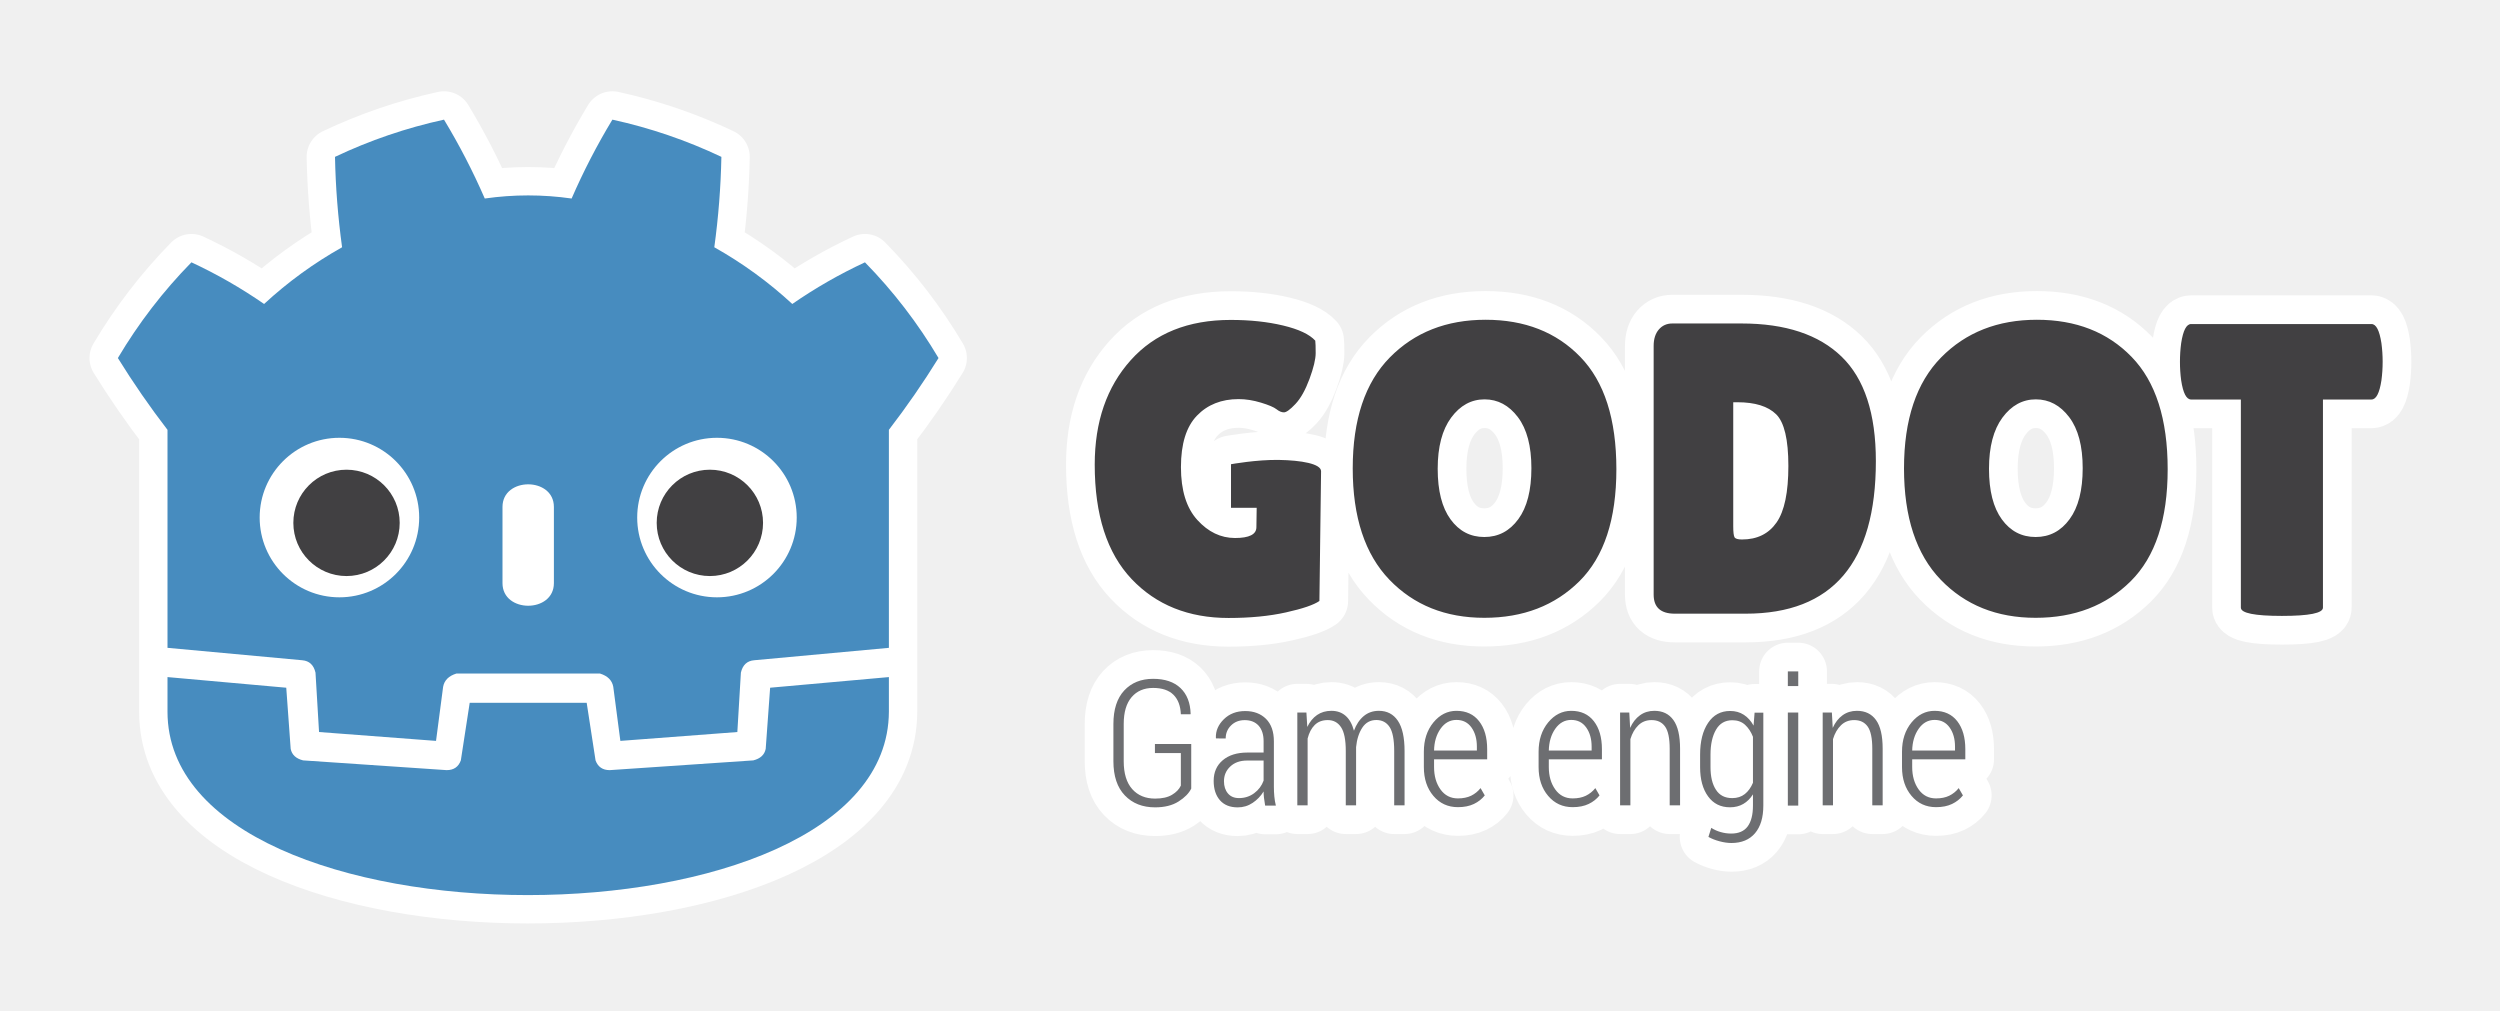
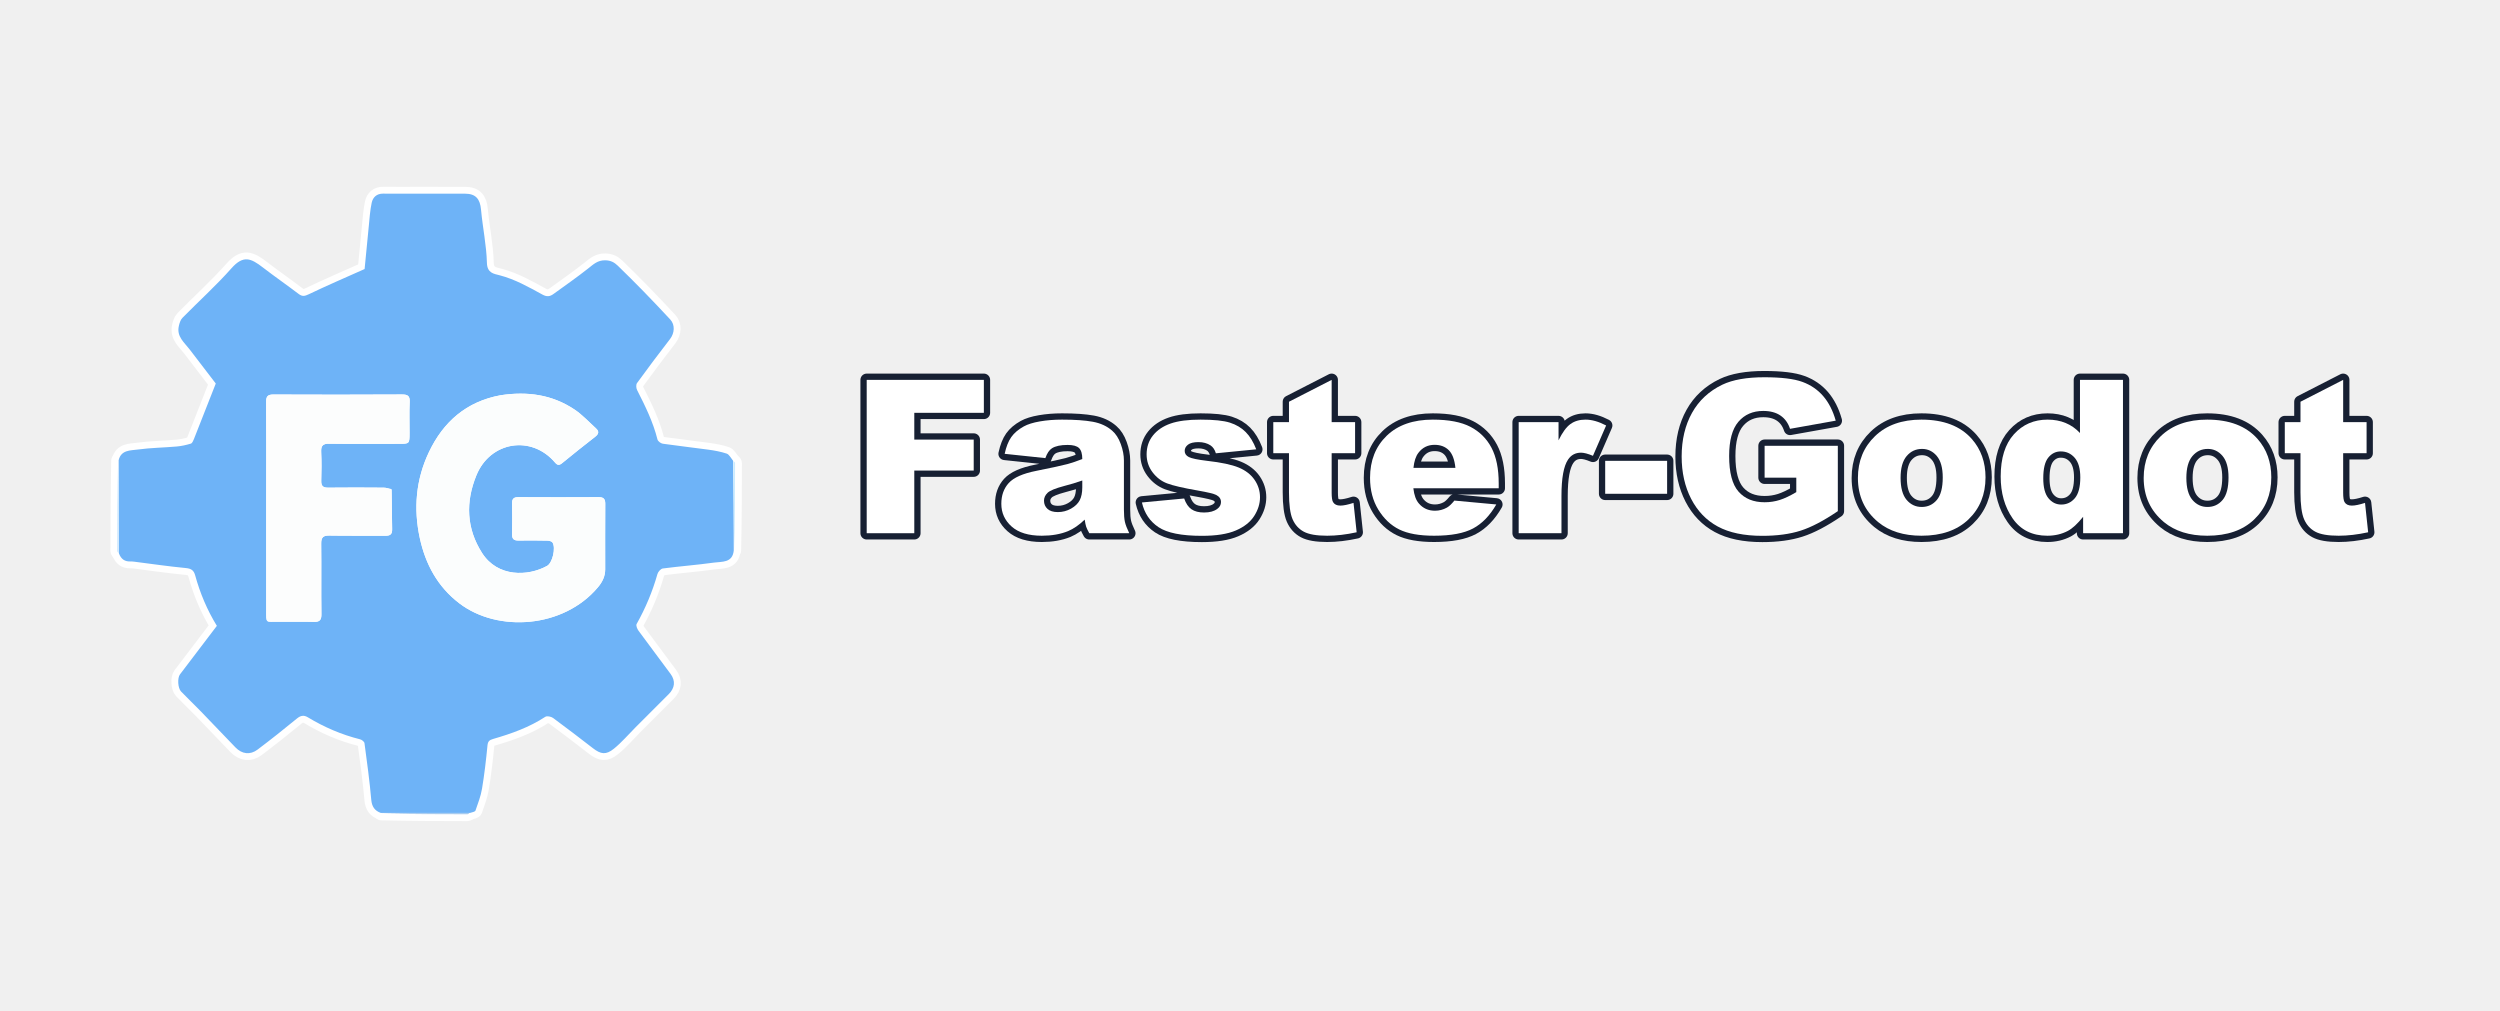
- <svg xmlns="http://www.w3.org/2000/svg" width="1024" height="414">
-   <path stroke="#fff" stroke-linejoin="round" stroke-width="23.5" d="M523.82 188.382c-9.142-.142-19.603 1.764-19.603 1.764v17.842h10.52l-.117 7.953c0 2.946-2.92 4.427-8.747 4.427-5.831 0-10.982-2.47-15.45-7.395-4.48-4.932-6.708-12.141-6.708-21.64 0-9.519 2.176-16.537 6.536-21.065 4.35-4.524 10.05-6.794 17.064-6.794 2.946 0 5.996.476 9.168 1.445 3.174.962 5.293 1.863 6.375 2.707 1.072.867 2.09 1.277 3.056 1.277.96 0 2.513-1.122 4.66-3.392 2.153-2.263 4.082-5.693 5.782-10.267 1.694-4.598 2.543-8.122 2.543-10.621 0-2.48-.054-4.19-.164-5.092-2.379-2.603-6.767-4.666-13.168-6.2-6.39-1.53-13.552-2.289-21.476-2.289-17.438 0-31.073 5.49-40.92 16.47-9.855 10.982-14.773 25.24-14.773 42.79 0 20.607 5.035 36.227 15.103 46.868 10.085 10.64 23.327 15.953 39.743 15.953 8.827 0 16.664-.76 23.51-2.289 6.853-1.523 11.41-3.088 13.676-4.67l.68-53.137c0-3.087-8.149-4.488-17.29-4.645zm84.247-24.804c-5.431 0-9.98 2.496-13.671 7.47-3.672 4.98-5.517 11.969-5.517 20.963 0 9.013 1.754 15.914 5.27 20.722 3.508 4.823 8.117 7.225 13.835 7.225 5.715 0 10.358-2.432 13.924-7.313q5.351-7.293 5.353-20.884c0-9.054-1.846-16.023-5.524-20.89q-5.51-7.292-13.67-7.293m-.083 89.477c-15.9 0-28.868-5.203-38.89-15.61q-15.016-15.624-15.017-45.592c0-19.992 5.063-35.128 15.191-45.435 10.131-10.293 23.209-15.444 39.228-15.444 16.016 0 28.954 5.058 38.795 15.204 9.858 10.126 14.778 25.477 14.778 46.009 0 20.546-5.034 35.828-15.114 45.856-10.08 10.008-23.062 15.012-38.971 15.012m101.95-88.298v50.788c0 2.37.176 3.866.515 4.493.337.624 1.358.937 3.052.937 6.232 0 10.954-2.328 14.181-6.97 3.235-4.636 4.835-12.356 4.835-23.168 0-10.817-1.674-17.865-5-21.139-3.344-3.283-8.64-4.94-15.884-4.94zm-32.599 78.798V141.681c0-2.832.704-5.067 2.126-6.724 1.413-1.632 3.25-2.461 5.521-2.461h28.357c17.994 0 31.664 4.54 40.994 13.597 9.347 9.054 14.02 23.31 14.02 42.784 0 41.66-17.778 62.486-53.326 62.486h-29.03c-5.769 0-8.662-2.597-8.662-7.808m156.544-79.977c-5.432 0-9.994 2.496-13.678 7.47q-5.507 7.471-5.508 20.963c0 9.013 1.758 15.914 5.262 20.722 3.505 4.823 8.119 7.225 13.837 7.225 5.717 0 10.363-2.432 13.924-7.313q5.354-7.293 5.355-20.884c0-9.054-1.843-16.023-5.522-20.89-3.68-4.861-8.23-7.293-13.67-7.293m-.087 89.477q-23.86 0-38.88-15.61-15.03-15.624-15.03-45.592c0-19.992 5.065-35.128 15.191-45.435 10.139-10.293 23.209-15.444 39.233-15.444 16.02 0 28.946 5.058 38.8 15.204 9.85 10.126 14.772 25.477 14.772 46.009 0 20.546-5.037 35.828-15.115 45.856-10.076 10.008-23.07 15.012-38.971 15.012m117.69-4.17c0 2.251-5.597 3.392-16.809 3.392-11.202 0-16.815-1.141-16.815-3.392v-85.248h-20.371c-1.928 0-3.286-2.597-4.077-7.818a56 56 0 0 1-.501-7.636c0-2.592.162-5.146.501-7.636.79-5.205 2.15-7.823 4.077-7.823h73.864c1.924 0 3.277 2.617 4.078 7.823.333 2.49.505 5.043.505 7.636 0 2.608-.172 5.152-.505 7.637-.8 5.22-2.154 7.817-4.078 7.817h-19.87z" />
-   <path fill="#414042" d="M523.82 188.382c-9.142-.142-19.603 1.764-19.603 1.764v17.842h10.52l-.117 7.953c0 2.946-2.92 4.427-8.747 4.427-5.831 0-10.982-2.47-15.45-7.395-4.48-4.932-6.708-12.141-6.708-21.64 0-9.519 2.176-16.537 6.536-21.065 4.35-4.524 10.05-6.794 17.064-6.794 2.946 0 5.996.476 9.168 1.445 3.174.962 5.293 1.863 6.375 2.707 1.072.867 2.09 1.277 3.056 1.277.96 0 2.513-1.122 4.66-3.392 2.153-2.263 4.082-5.693 5.782-10.267 1.694-4.598 2.543-8.122 2.543-10.621 0-2.48-.054-4.19-.164-5.092-2.379-2.603-6.767-4.666-13.168-6.2-6.39-1.53-13.552-2.289-21.476-2.289-17.438 0-31.073 5.49-40.92 16.47-9.855 10.982-14.773 25.24-14.773 42.79 0 20.607 5.035 36.227 15.103 46.868 10.085 10.64 23.327 15.953 39.743 15.953 8.827 0 16.664-.76 23.51-2.289 6.853-1.523 11.41-3.088 13.676-4.67l.68-53.137c0-3.087-8.149-4.488-17.29-4.645m84.247-24.804c-5.431 0-9.98 2.496-13.671 7.47-3.672 4.98-5.517 11.969-5.517 20.963 0 9.013 1.754 15.914 5.27 20.722 3.508 4.823 8.117 7.225 13.835 7.225 5.715 0 10.358-2.432 13.924-7.313q5.351-7.293 5.353-20.884c0-9.054-1.846-16.023-5.524-20.89q-5.51-7.292-13.67-7.293m-.083 89.477c-15.9 0-28.868-5.203-38.89-15.61q-15.016-15.624-15.017-45.592c0-19.992 5.063-35.128 15.191-45.435 10.131-10.293 23.209-15.444 39.228-15.444 16.016 0 28.954 5.058 38.795 15.204 9.858 10.126 14.778 25.477 14.778 46.009 0 20.546-5.034 35.828-15.114 45.856-10.08 10.008-23.062 15.012-38.971 15.012m101.95-88.298v50.788c0 2.37.176 3.866.515 4.493.337.624 1.358.937 3.052.937 6.232 0 10.954-2.328 14.181-6.97 3.235-4.636 4.835-12.356 4.835-23.168 0-10.817-1.674-17.865-5-21.139-3.344-3.283-8.64-4.94-15.884-4.94zm-32.599 78.798V141.681c0-2.832.704-5.067 2.126-6.724 1.413-1.632 3.25-2.461 5.521-2.461h28.357c17.994 0 31.664 4.54 40.994 13.597 9.347 9.054 14.02 23.31 14.02 42.784 0 41.66-17.778 62.486-53.326 62.486h-29.03c-5.769 0-8.662-2.597-8.662-7.808m156.544-79.977c-5.432 0-9.994 2.496-13.678 7.47q-5.507 7.471-5.508 20.963c0 9.013 1.758 15.914 5.262 20.722 3.505 4.823 8.119 7.225 13.837 7.225 5.717 0 10.363-2.432 13.924-7.313q5.354-7.293 5.355-20.884c0-9.054-1.843-16.023-5.522-20.89-3.68-4.861-8.23-7.293-13.67-7.293m-.087 89.477q-23.86 0-38.88-15.61-15.03-15.624-15.03-45.592c0-19.992 5.065-35.128 15.191-45.435 10.139-10.293 23.209-15.444 39.233-15.444 16.02 0 28.946 5.058 38.8 15.204 9.85 10.126 14.772 25.477 14.772 46.009 0 20.546-5.037 35.828-15.115 45.856-10.076 10.008-23.07 15.012-38.971 15.012m117.69-4.17c0 2.251-5.597 3.392-16.809 3.392-11.202 0-16.815-1.141-16.815-3.392v-85.248h-20.371c-1.928 0-3.286-2.597-4.077-7.818a56 56 0 0 1-.501-7.636c0-2.592.162-5.146.501-7.636.79-5.205 2.15-7.823 4.077-7.823h73.864c1.924 0 3.277 2.617 4.078 7.823.333 2.49.505 5.043.505 7.636 0 2.608-.172 5.152-.505 7.637-.8 5.22-2.154 7.817-4.078 7.817h-19.87z" />
-   <path stroke="#fff" stroke-linejoin="round" stroke-width="23.5" d="M487.93 322.997c-.94 1.926-2.664 3.691-5.188 5.289-2.52 1.607-5.722 2.406-9.611 2.406-5.132 0-9.259-1.617-12.394-4.887-3.122-3.243-4.686-7.92-4.686-14.022V296.57c0-5.97 1.473-10.548 4.431-13.743 2.95-3.17 6.903-4.78 11.84-4.78 4.824 0 8.564 1.27 11.212 3.781 2.639 2.519 4.025 6.038 4.146 10.532l-.066.2h-3.94c-.14-3.443-1.14-6.101-3.022-7.979-1.871-1.861-4.655-2.803-8.33-2.803-3.72 0-6.668 1.259-8.823 3.785-2.15 2.518-3.224 6.17-3.224 10.968v15.301q.001 7.462 3.476 11.382c2.316 2.592 5.438 3.892 9.38 3.892 2.876 0 5.19-.51 6.92-1.554 1.738-1.028 2.942-2.285 3.624-3.775V308.45h-10.618v-3.704h14.873zm19.557 3.902c2.336 0 4.416-.661 6.232-2.01 1.82-1.353 3.096-3.063 3.852-5.146v-8.224h-6.756q-4.31 0-6.896 2.442c-1.726 1.617-2.581 3.637-2.581 6.037 0 2.03.534 3.696 1.616 4.981 1.08 1.289 2.59 1.92 4.533 1.92m10.715 3.068a99 99 0 0 1-.48-3.225 22 22 0 0 1-.15-2.562 14.9 14.9 0 0 1-4.483 4.675c-1.836 1.236-3.878 1.848-6.128 1.848-3.147 0-5.567-.975-7.28-2.927-1.702-1.96-2.563-4.6-2.563-7.936 0-3.523 1.237-6.35 3.72-8.448 2.48-2.098 5.85-3.147 10.09-3.147h6.643v-4.672c0-2.686-.686-4.802-2.032-6.331-1.375-1.51-3.264-2.275-5.701-2.275-2.268 0-4.139.722-5.608 2.182-1.463 1.45-2.19 3.224-2.19 5.337l-3.944-.035-.07-.206c-.11-2.866.973-5.4 3.261-7.646 2.279-2.24 5.203-3.352 8.761-3.352 3.517 0 6.347 1.069 8.509 3.2q3.224 3.227 3.226 9.21v18.645c0 1.358.064 2.677.183 3.936a25 25 0 0 0 .627 3.729zm16.905-38.108.36 5.9c1-2.112 2.339-3.739 3.998-4.896q2.498-1.711 5.874-1.711c2.296 0 4.232.668 5.794 2.02 1.562 1.347 2.714 3.387 3.446 6.127.938-2.529 2.264-4.528 3.986-5.975 1.722-1.45 3.812-2.172 6.23-2.172 3.335 0 5.923 1.35 7.755 4.05 1.841 2.705 2.759 6.856 2.759 12.464v22.207h-4.246v-22.28c0-4.663-.645-7.946-1.9-9.834-1.261-1.89-3.071-2.842-5.41-2.842-2.462 0-4.384 1.04-5.767 3.152-1.375 2.112-2.223 4.754-2.531 7.945v23.86h-4.224v-22.258c0-4.554-.639-7.812-1.945-9.759-1.299-1.946-3.107-2.912-5.427-2.912-2.218 0-4.013.677-5.358 2.02-1.353 1.349-2.315 3.195-2.899 5.538v27.369h-4.22v-38.014zm61.457 3.021q-3.966 0-6.517 3.613c-1.705 2.415-2.585 5.392-2.656 8.938h17.537v-1.626c0-3.137-.736-5.75-2.21-7.822-1.482-2.075-3.53-3.103-6.154-3.103m.598 35.735c-4.099 0-7.451-1.543-10.055-4.621q-3.895-4.61-3.896-11.793v-6.313c0-4.798 1.303-8.798 3.912-11.979 2.616-3.167 5.758-4.75 9.441-4.75 3.983 0 7.068 1.413 9.27 4.246q3.313 4.257 3.312 11.434v4.171H587.39v3.162c0 3.68.882 6.744 2.635 9.19 1.757 2.45 4.144 3.666 7.136 3.666 2.077 0 3.888-.367 5.396-1.089a11.1 11.1 0 0 0 3.877-3.132l1.728 2.99c-1.148 1.456-2.634 2.633-4.45 3.505-1.811.868-4 1.312-6.551 1.312m46.411-35.734q-3.976 0-6.528 3.613-2.54 3.62-2.652 8.938h17.54v-1.626c0-3.137-.733-5.75-2.216-7.822-1.475-2.075-3.52-3.103-6.144-3.103m.593 35.735c-4.1 0-7.446-1.543-10.045-4.621q-3.91-4.61-3.91-11.793v-6.313c0-4.798 1.309-8.798 3.913-11.979 2.623-3.167 5.766-4.75 9.45-4.75 3.975 0 7.072 1.413 9.27 4.246 2.2 2.837 3.304 6.65 3.304 11.434v4.171h-21.755v3.162q0 5.52 2.647 9.19c1.747 2.45 4.124 3.666 7.125 3.666 2.087 0 3.888-.367 5.392-1.089a11.2 11.2 0 0 0 3.894-3.132l1.717 2.99c-1.15 1.456-2.633 2.633-4.451 3.505-1.81.868-3.997 1.312-6.55 1.312m23.189-38.755.345 6.284c1.014-2.23 2.353-3.962 4.034-5.166 1.667-1.21 3.63-1.824 5.887-1.824 3.396 0 5.998 1.256 7.804 3.78 1.826 2.518 2.73 6.434 2.73 11.749v23.191h-4.249V306.72c0-4.343-.636-7.377-1.9-9.137-1.258-1.76-3.107-2.636-5.513-2.636-2.158 0-3.968.701-5.419 2.126-1.457 1.412-2.543 3.294-3.267 5.666v27.134h-4.219V291.86zm33.27 22.395c0 3.858.73 6.926 2.213 9.208 1.465 2.304 3.695 3.443 6.671 3.443 2.04 0 3.757-.544 5.167-1.657 1.405-1.113 2.514-2.662 3.336-4.627V301.79c-.79-2.025-1.874-3.66-3.244-4.92-1.368-1.24-3.102-1.863-5.186-1.863-2.97 0-5.216 1.294-6.708 3.891-1.502 2.603-2.25 5.995-2.25 10.161zm-4.262-5.195c0-5.386 1.088-9.714 3.274-12.975 2.169-3.245 5.187-4.871 9.03-4.871 2.134 0 4.007.52 5.607 1.564 1.603 1.024 2.928 2.523 3.992 4.43l.412-5.287h3.581v38.048c0 4.871-1.13 8.646-3.4 11.317-2.271 2.66-5.499 4.009-9.666 4.009-1.5 0-3.11-.235-4.832-.691-1.724-.456-3.252-1.054-4.59-1.805l1.168-3.704a14.1 14.1 0 0 0 3.831 1.716 15.2 15.2 0 0 0 4.352.616q4.536-.001 6.71-2.905c1.452-1.961 2.18-4.798 2.18-8.553v-4.597c-1.079 1.71-2.402 3.024-3.97 3.93-1.563.912-3.39 1.368-5.448 1.368-3.818 0-6.814-1.496-8.976-4.486-2.167-2.983-3.255-6.965-3.255-11.93zm40.2 20.916h-4.266V291.86h4.266zm0-48.968h-4.266v-6.005h4.266zm13.774 10.852.346 6.284c1.016-2.23 2.35-3.962 4.027-5.166 1.677-1.21 3.643-1.824 5.89-1.824 3.397 0 6.01 1.256 7.82 3.78 1.821 2.518 2.717 6.434 2.717 11.749v23.191h-4.248V306.72c0-4.343-.635-7.377-1.897-9.137-1.268-1.76-3.103-2.636-5.517-2.636-2.157 0-3.962.701-5.412 2.126-1.455 1.412-2.545 3.294-3.266 5.666v27.134h-4.224V291.86zm42.074 3.021q-3.978 0-6.518 3.613-2.547 3.62-2.66 8.938h17.54v-1.626c0-3.137-.731-5.75-2.21-7.822-1.476-2.075-3.525-3.103-6.152-3.103m.602 35.735c-4.11 0-7.456-1.543-10.048-4.621q-3.903-4.61-3.903-11.793v-6.313c0-4.798 1.302-8.798 3.91-11.979q3.924-4.75 9.439-4.75c3.978 0 7.077 1.413 9.283 4.246 2.197 2.837 3.3 6.65 3.3 11.434v4.171h-21.76v3.162c0 3.68.887 6.744 2.642 9.19 1.754 2.45 4.133 3.666 7.137 3.666 2.08 0 3.88-.367 5.382-1.089a11.16 11.16 0 0 0 3.897-3.132l1.725 2.99c-1.156 1.456-2.64 2.633-4.454 3.505-1.81.868-3.998 1.312-6.55 1.312" />
-   <path fill="#6d6e71" d="M487.93 322.997c-.94 1.926-2.664 3.691-5.188 5.289-2.52 1.607-5.722 2.406-9.611 2.406-5.132 0-9.259-1.617-12.394-4.887-3.122-3.243-4.686-7.92-4.686-14.022V296.57c0-5.97 1.473-10.548 4.431-13.743 2.95-3.17 6.903-4.78 11.84-4.78 4.824 0 8.564 1.27 11.212 3.781 2.639 2.519 4.025 6.038 4.146 10.532l-.066.2h-3.94c-.14-3.443-1.14-6.101-3.022-7.979-1.871-1.861-4.655-2.803-8.33-2.803-3.72 0-6.668 1.259-8.823 3.785-2.15 2.518-3.224 6.17-3.224 10.968v15.301q.001 7.462 3.476 11.382c2.316 2.592 5.438 3.892 9.38 3.892 2.876 0 5.19-.51 6.92-1.554 1.738-1.028 2.942-2.285 3.624-3.775V308.45h-10.618v-3.704h14.873zm19.557 3.902c2.336 0 4.416-.661 6.232-2.01 1.82-1.353 3.096-3.063 3.852-5.146v-8.224h-6.756q-4.31 0-6.896 2.442c-1.726 1.617-2.581 3.637-2.581 6.037 0 2.03.534 3.696 1.616 4.981 1.08 1.289 2.59 1.92 4.533 1.92m10.715 3.068a99 99 0 0 1-.48-3.225 22 22 0 0 1-.15-2.562 14.9 14.9 0 0 1-4.483 4.675c-1.836 1.236-3.878 1.848-6.128 1.848-3.147 0-5.567-.975-7.28-2.927-1.702-1.96-2.563-4.6-2.563-7.936 0-3.523 1.237-6.35 3.72-8.448 2.48-2.098 5.85-3.147 10.09-3.147h6.643v-4.672c0-2.686-.686-4.802-2.032-6.331-1.375-1.51-3.264-2.275-5.701-2.275-2.268 0-4.139.722-5.608 2.182-1.463 1.45-2.19 3.224-2.19 5.337l-3.944-.035-.07-.206c-.11-2.866.973-5.4 3.261-7.646 2.279-2.24 5.203-3.352 8.761-3.352 3.517 0 6.347 1.069 8.509 3.2q3.224 3.227 3.226 9.21v18.645c0 1.358.064 2.677.183 3.936a25 25 0 0 0 .627 3.729zm16.905-38.108.36 5.9c1-2.112 2.339-3.739 3.998-4.896q2.498-1.711 5.874-1.711c2.296 0 4.232.668 5.794 2.02 1.562 1.347 2.714 3.387 3.446 6.127.938-2.529 2.264-4.528 3.986-5.975 1.722-1.45 3.812-2.172 6.23-2.172 3.335 0 5.923 1.35 7.755 4.05 1.841 2.705 2.759 6.856 2.759 12.464v22.207h-4.246v-22.28c0-4.663-.645-7.946-1.9-9.834-1.261-1.89-3.071-2.842-5.41-2.842-2.462 0-4.384 1.04-5.767 3.152-1.375 2.112-2.223 4.754-2.531 7.945v23.86h-4.224v-22.258c0-4.554-.639-7.812-1.945-9.759-1.299-1.946-3.107-2.912-5.427-2.912-2.218 0-4.013.677-5.358 2.02-1.353 1.349-2.315 3.195-2.899 5.538v27.369h-4.22v-38.014zm61.457 3.021q-3.966 0-6.517 3.613c-1.705 2.415-2.585 5.392-2.656 8.938h17.537v-1.626c0-3.137-.736-5.75-2.21-7.822-1.482-2.075-3.53-3.103-6.154-3.103m.598 35.735c-4.099 0-7.451-1.543-10.055-4.621q-3.895-4.61-3.896-11.793v-6.313c0-4.798 1.303-8.798 3.912-11.979 2.616-3.167 5.758-4.75 9.441-4.75 3.983 0 7.068 1.413 9.27 4.246q3.313 4.257 3.312 11.434v4.171H587.39v3.162c0 3.68.882 6.744 2.635 9.19 1.757 2.45 4.144 3.666 7.136 3.666 2.077 0 3.888-.367 5.396-1.089a11.1 11.1 0 0 0 3.877-3.132l1.728 2.99c-1.148 1.456-2.634 2.633-4.45 3.505-1.811.868-4 1.312-6.551 1.312m46.411-35.734q-3.976 0-6.528 3.613-2.54 3.62-2.652 8.938h17.54v-1.626c0-3.137-.733-5.75-2.216-7.822-1.475-2.075-3.52-3.103-6.144-3.103m.593 35.735c-4.1 0-7.446-1.543-10.045-4.621q-3.91-4.61-3.91-11.793v-6.313c0-4.798 1.309-8.798 3.913-11.979 2.623-3.167 5.766-4.75 9.45-4.75 3.975 0 7.072 1.413 9.27 4.246 2.2 2.837 3.304 6.65 3.304 11.434v4.171h-21.755v3.162q0 5.52 2.647 9.19c1.747 2.45 4.124 3.666 7.125 3.666 2.087 0 3.888-.367 5.392-1.089a11.2 11.2 0 0 0 3.894-3.132l1.717 2.99c-1.15 1.456-2.633 2.633-4.451 3.505-1.81.868-3.997 1.312-6.55 1.312m23.189-38.755.345 6.284c1.014-2.23 2.353-3.962 4.034-5.166 1.667-1.21 3.63-1.824 5.887-1.824 3.396 0 5.998 1.256 7.804 3.78 1.826 2.518 2.73 6.434 2.73 11.749v23.191h-4.249V306.72c0-4.343-.636-7.377-1.9-9.137-1.258-1.76-3.107-2.636-5.513-2.636-2.158 0-3.968.701-5.419 2.126-1.457 1.412-2.543 3.294-3.267 5.666v27.134h-4.219V291.86zm33.27 22.395c0 3.858.73 6.926 2.213 9.208 1.465 2.304 3.695 3.443 6.671 3.443 2.04 0 3.757-.544 5.167-1.657 1.405-1.113 2.514-2.662 3.336-4.627V301.79c-.79-2.025-1.874-3.66-3.244-4.92-1.368-1.24-3.102-1.863-5.186-1.863-2.97 0-5.216 1.294-6.708 3.891-1.502 2.603-2.25 5.995-2.25 10.161zm-4.262-5.195c0-5.386 1.088-9.714 3.274-12.975 2.169-3.245 5.187-4.871 9.03-4.871 2.134 0 4.007.52 5.607 1.564 1.603 1.024 2.928 2.523 3.992 4.43l.412-5.287h3.581v38.048c0 4.871-1.13 8.646-3.4 11.317-2.271 2.66-5.499 4.009-9.666 4.009-1.5 0-3.11-.235-4.832-.691-1.724-.456-3.252-1.054-4.59-1.805l1.168-3.704a14.1 14.1 0 0 0 3.831 1.716 15.2 15.2 0 0 0 4.352.616q4.536-.001 6.71-2.905c1.452-1.961 2.18-4.798 2.18-8.553v-4.597c-1.079 1.71-2.402 3.024-3.97 3.93-1.563.912-3.39 1.368-5.448 1.368-3.818 0-6.814-1.496-8.976-4.486-2.167-2.983-3.255-6.965-3.255-11.93zm40.2 20.916h-4.266V291.86h4.266zm0-48.968h-4.266v-6.005h4.266zm13.774 10.852.346 6.284c1.016-2.23 2.35-3.962 4.027-5.166 1.677-1.21 3.643-1.824 5.89-1.824 3.397 0 6.01 1.256 7.82 3.78 1.821 2.518 2.717 6.434 2.717 11.749v23.191h-4.248V306.72c0-4.343-.635-7.377-1.897-9.137-1.268-1.76-3.103-2.636-5.517-2.636-2.157 0-3.962.701-5.412 2.126-1.455 1.412-2.545 3.294-3.266 5.666v27.134h-4.224V291.86zm42.074 3.021q-3.978 0-6.518 3.613-2.547 3.62-2.66 8.938h17.54v-1.626c0-3.137-.731-5.75-2.21-7.822-1.476-2.075-3.525-3.103-6.152-3.103m.602 35.735c-4.11 0-7.456-1.543-10.048-4.621q-3.903-4.61-3.903-11.793v-6.313c0-4.798 1.302-8.798 3.91-11.979q3.924-4.75 9.439-4.75c3.978 0 7.077 1.413 9.283 4.246 2.197 2.837 3.3 6.65 3.3 11.434v4.171h-21.76v3.162c0 3.68.887 6.744 2.642 9.19 1.754 2.45 4.133 3.666 7.137 3.666 2.08 0 3.88-.367 5.382-1.089a11.16 11.16 0 0 0 3.897-3.132l1.725 2.99c-1.156 1.456-2.64 2.633-4.454 3.505-1.81.868-3.998 1.312-6.55 1.312" />
-   <g fill="#fff" transform="translate(30.492 21.054)scale(.363)">
-     <path d="M105 673v33q407 354 814 0v-33z" />
-     <path fill="none" stroke="#fff" stroke-linejoin="round" stroke-width="64" d="M105 745c0 276 813 276 814 0V427q30-39 56-81-35-59-83-108-43 20-82 47-40-37-88-64 7-51 8-102-59-28-123-42-26 43-46 89-49-7-98 0-20-46-46-89-64 14-123 42 1 51 8 102-48 27-88 64-39-27-82-47-48 49-83 108 26 42 56 81v318z" />
-     <path fill="#478cbf" d="m105 673 152 14q12 1 15 14l4 67 132 10 8-61q2-11 15-15h162q13 4 15 15l8 61 132-10 4-67q3-13 15-14l152-14V427q30-39 56-81-35-59-83-108-43 20-82 47-40-37-88-64 7-51 8-102-59-28-123-42-26 43-46 89-49-7-98 0-20-46-46-89-64 14-123 42 1 51 8 102-48 27-88 64-39-27-82-47-48 49-83 108 26 42 56 81zm0 33v39c0 276 813 276 814 0v-39l-134 12-5 69q-2 10-14 13l-162 11q-12 0-16-11l-10-65H446l-10 65q-4 11-16 11l-162-11q-12-3-14-13l-5-69z" />
-     <path d="M483 600c0 34 58 34 58 0v-86c0-34-58-34-58 0z" />
-     <circle cx="725" cy="526" r="90" />
-     <circle cx="299" cy="526" r="90" />
+ <svg xmlns="http://www.w3.org/2000/svg" width="1024" height="414" viewBox="0 0 1024 414">
+   <g transform="translate(34.0 67.0) scale(0.56)">
+     <path fill="#ffffff" stroke="#ffffff" stroke-width="10" stroke-linejoin="round" d=" M217.865,474.981   C213.336,473.323 211.283,470.397 210.832,465.273   C209.613,451.451 207.73,437.684 205.879,423.926   C205.733,422.838 203.94,421.431 202.677,421.115   C189.089,417.714 176.401,412.237 164.443,405.008   C161.534,403.25 159.213,403.658 156.498,405.883   C147.042,413.634 137.467,421.255 127.702,428.613   C122.237,432.731 116.282,431.955 111.513,427.04   C103.047,418.316 94.708,409.467 86.245,400.739   C81.467,395.812 76.475,391.091 71.722,386.14   C69.342,383.662 68.928,376.272 70.918,373.637   C79.839,361.822 88.825,350.057 97.903,338.123   C90.897,326.715 85.626,314.301 82.042,301.187   C81.058,297.585 79.239,296.231 75.296,295.856   C62.64,294.652 50.048,292.784 37.428,291.189   C36.447,291.065 35.448,291.006 34.459,291.027   C30.611,291.109 27.9,289.442 26.253,285.089   C26.114,261.833 26.096,239.378 26.078,216.923   C27.908,209.357 34.72,209.899 40.014,209.167   C49.445,207.862 59.039,207.779 68.544,206.944   C72.03,206.637 75.519,205.855 78.871,204.839   C79.866,204.538 80.617,202.792 81.107,201.559   C86.333,188.401 91.485,175.212 97.108,160.881   C91.475,153.536 84.744,144.827 78.09,136.059   C74.168,130.891 68.297,126.534 70.102,118.785   C70.585,116.713 71.276,114.329 72.688,112.89   C84.614,100.735 97.328,89.297 108.595,76.571   C117.283,66.757 122.833,69.268 131.501,75.946   C140.122,82.588 149.082,88.787 157.746,95.374   C160.41,97.399 162.196,96.992 165.157,95.572   C178.304,89.268 191.713,83.512 205.968,77.138   C206.878,67.756 207.915,56.678 209.042,45.61   C209.622,39.918 209.954,34.153 211.171,28.59   C212.034,24.644 214.844,21.937 219.498,21.982   C228.16,22.066 236.822,22.002 245.484,22.004   C256.826,22.007 268.168,21.995 279.51,22.027   C287.24,22.049 290.419,25.857 291.127,33.696   C292.301,46.698 295.088,59.613 295.43,72.611   C295.629,80.154 300.552,80.615 304.755,81.709   C316.042,84.648 326.004,90.335 336.035,95.814   C339.386,97.645 341.576,97.235 344.135,95.38   C352.639,89.216 361.268,83.207 369.509,76.708   C373.291,73.726 376.349,70.682 381.893,70.745   C385.952,70.792 388.626,72.248 391.136,74.686   C397.478,80.844 403.753,87.076 409.922,93.408   C416.531,100.192 423.033,107.083 429.498,114.005   C433.144,117.908 432.738,123.985 429.336,128.379   C421.127,138.982 413.082,149.717 405.204,160.568   C404.39,161.69 404.565,164.25 405.27,165.641   C411.19,177.312 416.99,188.997 420.184,201.81   C420.51,203.122 422.622,204.693 424.085,204.905   C435.223,206.519 446.42,207.727 457.569,209.276   C462.035,209.896 466.538,210.719 470.797,212.134   C472.559,212.72 473.723,215.104 475.503,217.383   C475.889,239.757 475.931,261.418 475.973,283.08   C475.003,292.208 467.373,291.042 461.595,291.848   C449.131,293.588 436.557,294.528 424.075,296.156   C422.582,296.351 420.627,298.572 420.163,300.215   C416.544,313.036 411.43,325.177 404.92,336.793   C404.324,337.857 405.338,340.355 406.303,341.677   C414.035,352.27 422,362.692 429.753,373.268   C433.526,378.414 432.917,383.563 428.389,388.091   C420.265,396.216 412.138,404.338 404.018,412.467   C398.806,417.685 393.992,423.393 388.289,428.001   C382.49,432.687 378.73,432.055 373.011,427.651   C363.338,420.201 353.678,412.729 343.833,405.511   C342.42,404.475 339.382,403.842 338.157,404.644   C326.384,412.349 313.347,416.986 299.994,420.841   C297.205,421.646 296.133,422.591 295.836,425.651   C294.81,436.208 293.597,446.768 291.855,457.226   C290.947,462.681 288.898,467.966 287.069,473.225   C286.772,474.081 284.94,474.403 282.97,474.982   C260.704,474.989 239.285,474.985 217.865,474.981  M305.154,169.508   C280.413,174.096 263.588,188.812 253.022,211.02   C243.461,231.116 241.65,252.341 246.338,273.931   C250.474,292.977 259.3,309.441 275.18,321.595   C303.463,343.243 351.555,339.786 376.626,309.912   C379.907,306.003 381.937,301.901 381.946,296.861   C381.973,280.87 381.858,264.879 381.993,248.89   C382.024,245.161 380.662,243.957 377.023,243.979   C357.535,244.094 338.046,244.088 318.558,243.979   C315.152,243.96 313.75,245.069 313.825,248.572   C313.983,256.064 313.983,263.564 313.819,271.056   C313.742,274.55 315.15,275.781 318.542,275.72   C325.535,275.593 332.534,275.64 339.527,275.788   C340.864,275.816 342.808,276.237 343.404,277.163   C345.933,281.098 343.415,292.05 339.448,294.255   C325.511,302.002 303.28,302.674 291.878,284.818   C280.388,266.824 279.752,247.526 287.759,227.971   C297.895,203.218 327.934,198.357 345.184,218.607   C347.044,220.79 348.315,220.858 350.464,219.1   C358.448,212.567 366.507,206.124 374.651,199.791   C377.221,197.792 377.666,195.921 375.231,193.717   C370.065,189.041 365.28,183.772 359.546,179.932   C343.287,169.041 325.13,166.411 305.154,169.508  M225.613,238.073   C223.719,237.716 221.827,237.064 219.93,237.05   C206.44,236.954 192.947,236.873 179.458,237.052   C175.556,237.104 174.123,235.856 174.257,231.904   C174.493,224.917 174.546,217.905 174.218,210.924   C174.006,206.402 175.38,204.828 180.086,204.897   C197.071,205.148 214.062,204.993 231.05,204.984   C238.812,204.98 238.826,204.973 238.844,196.991   C238.86,189.496 238.581,181.988 238.943,174.511   C239.159,170.029 237.653,168.871 233.298,168.895   C201.987,169.07 170.674,169.067 139.362,168.925   C135.246,168.907 133.922,170.096 133.951,174.268   C134.113,197.252 134.007,220.237 134.002,243.222   C133.996,271.036 133.982,298.851 134.007,326.666   C134.016,336.711 133.484,334.988 142.663,335.098   C151.323,335.202 159.991,334.937 168.643,335.213   C172.953,335.351 174.438,334.069 174.377,329.579   C174.146,312.427 174.441,295.268 174.225,278.116   C174.168,273.588 175.461,271.984 180.123,272.072   C193.776,272.329 207.437,272.076 221.093,272.22   C224.671,272.258 226.204,271.203 226.115,267.413   C225.891,257.926 225.968,248.431 225.613,238.073  z" />
+     <path fill="#ffffff" stroke="#ffffff" stroke-width="10" stroke-linejoin="round" d=" M25.667,217.106   C26.096,239.378 26.114,261.833 26.116,284.78   C25.734,284.622 25.05,283.972 25.051,283.323   C25.079,261.312 25.172,239.301 25.667,217.106  z" />
+     <path fill="#ffffff" stroke="#ffffff" stroke-width="10" stroke-linejoin="round" d=" M476.374,282.884   C475.931,261.418 475.889,239.757 475.766,217.646   C476.122,217.833 476.939,218.469 476.939,219.106   C476.933,240.3 476.848,261.495 476.374,282.884  z" />
+     <path fill="#ffffff" stroke="#ffffff" stroke-width="10" stroke-linejoin="round" d=" M218.066,475.384   C239.285,474.985 260.704,474.989 282.597,475.002   C282.401,475.337 281.731,475.948 281.062,475.947   C260.13,475.93 239.199,475.854 218.066,475.384  z" />
+     <path fill="#6EB3F7" opacity="1" stroke="none" d=" M217.865,474.981   C213.336,473.323 211.283,470.397 210.832,465.273   C209.613,451.451 207.73,437.684 205.879,423.926   C205.733,422.838 203.94,421.431 202.677,421.115   C189.089,417.714 176.401,412.237 164.443,405.008   C161.534,403.25 159.213,403.658 156.498,405.883   C147.042,413.634 137.467,421.255 127.702,428.613   C122.237,432.731 116.282,431.955 111.513,427.04   C103.047,418.316 94.708,409.467 86.245,400.739   C81.467,395.812 76.475,391.091 71.722,386.14   C69.342,383.662 68.928,376.272 70.918,373.637   C79.839,361.822 88.825,350.057 97.903,338.123   C90.897,326.715 85.626,314.301 82.042,301.187   C81.058,297.585 79.239,296.231 75.296,295.856   C62.64,294.652 50.048,292.784 37.428,291.189   C36.447,291.065 35.448,291.006 34.459,291.027   C30.611,291.109 27.9,289.442 26.253,285.089   C26.114,261.833 26.096,239.378 26.078,216.923   C27.908,209.357 34.72,209.899 40.014,209.167   C49.445,207.862 59.039,207.779 68.544,206.944   C72.03,206.637 75.519,205.855 78.871,204.839   C79.866,204.538 80.617,202.792 81.107,201.559   C86.333,188.401 91.485,175.212 97.108,160.881   C91.475,153.536 84.744,144.827 78.09,136.059   C74.168,130.891 68.297,126.534 70.102,118.785   C70.585,116.713 71.276,114.329 72.688,112.89   C84.614,100.735 97.328,89.297 108.595,76.571   C117.283,66.757 122.833,69.268 131.501,75.946   C140.122,82.588 149.082,88.787 157.746,95.374   C160.41,97.399 162.196,96.992 165.157,95.572   C178.304,89.268 191.713,83.512 205.968,77.138   C206.878,67.756 207.915,56.678 209.042,45.61   C209.622,39.918 209.954,34.153 211.171,28.59   C212.034,24.644 214.844,21.937 219.498,21.982   C228.16,22.066 236.822,22.002 245.484,22.004   C256.826,22.007 268.168,21.995 279.51,22.027   C287.24,22.049 290.419,25.857 291.127,33.696   C292.301,46.698 295.088,59.613 295.43,72.611   C295.629,80.154 300.552,80.615 304.755,81.709   C316.042,84.648 326.004,90.335 336.035,95.814   C339.386,97.645 341.576,97.235 344.135,95.38   C352.639,89.216 361.268,83.207 369.509,76.708   C373.291,73.726 376.349,70.682 381.893,70.745   C385.952,70.792 388.626,72.248 391.136,74.686   C397.478,80.844 403.753,87.076 409.922,93.408   C416.531,100.192 423.033,107.083 429.498,114.005   C433.144,117.908 432.738,123.985 429.336,128.379   C421.127,138.982 413.082,149.717 405.204,160.568   C404.39,161.69 404.565,164.25 405.27,165.641   C411.19,177.312 416.99,188.997 420.184,201.81   C420.51,203.122 422.622,204.693 424.085,204.905   C435.223,206.519 446.42,207.727 457.569,209.276   C462.035,209.896 466.538,210.719 470.797,212.134   C472.559,212.72 473.723,215.104 475.503,217.383   C475.889,239.757 475.931,261.418 475.973,283.08   C475.003,292.208 467.373,291.042 461.595,291.848   C449.131,293.588 436.557,294.528 424.075,296.156   C422.582,296.351 420.627,298.572 420.163,300.215   C416.544,313.036 411.43,325.177 404.92,336.793   C404.324,337.857 405.338,340.355 406.303,341.677   C414.035,352.27 422,362.692 429.753,373.268   C433.526,378.414 432.917,383.563 428.389,388.091   C420.265,396.216 412.138,404.338 404.018,412.467   C398.806,417.685 393.992,423.393 388.289,428.001   C382.49,432.687 378.73,432.055 373.011,427.651   C363.338,420.201 353.678,412.729 343.833,405.511   C342.42,404.475 339.382,403.842 338.157,404.644   C326.384,412.349 313.347,416.986 299.994,420.841   C297.205,421.646 296.133,422.591 295.836,425.651   C294.81,436.208 293.597,446.768 291.855,457.226   C290.947,462.681 288.898,467.966 287.069,473.225   C286.772,474.081 284.94,474.403 282.97,474.982   C260.704,474.989 239.285,474.985 217.865,474.981  M305.154,169.508   C280.413,174.096 263.588,188.812 253.022,211.02   C243.461,231.116 241.65,252.341 246.338,273.931   C250.474,292.977 259.3,309.441 275.18,321.595   C303.463,343.243 351.555,339.786 376.626,309.912   C379.907,306.003 381.937,301.901 381.946,296.861   C381.973,280.87 381.858,264.879 381.993,248.89   C382.024,245.161 380.662,243.957 377.023,243.979   C357.535,244.094 338.046,244.088 318.558,243.979   C315.152,243.96 313.75,245.069 313.825,248.572   C313.983,256.064 313.983,263.564 313.819,271.056   C313.742,274.55 315.15,275.781 318.542,275.72   C325.535,275.593 332.534,275.64 339.527,275.788   C340.864,275.816 342.808,276.237 343.404,277.163   C345.933,281.098 343.415,292.05 339.448,294.255   C325.511,302.002 303.28,302.674 291.878,284.818   C280.388,266.824 279.752,247.526 287.759,227.971   C297.895,203.218 327.934,198.357 345.184,218.607   C347.044,220.79 348.315,220.858 350.464,219.1   C358.448,212.567 366.507,206.124 374.651,199.791   C377.221,197.792 377.666,195.921 375.231,193.717   C370.065,189.041 365.28,183.772 359.546,179.932   C343.287,169.041 325.13,166.411 305.154,169.508  M225.613,238.073   C223.719,237.716 221.827,237.064 219.93,237.05   C206.44,236.954 192.947,236.873 179.458,237.052   C175.556,237.104 174.123,235.856 174.257,231.904   C174.493,224.917 174.546,217.905 174.218,210.924   C174.006,206.402 175.38,204.828 180.086,204.897   C197.071,205.148 214.062,204.993 231.05,204.984   C238.812,204.98 238.826,204.973 238.844,196.991   C238.86,189.496 238.581,181.988 238.943,174.511   C239.159,170.029 237.653,168.871 233.298,168.895   C201.987,169.07 170.674,169.067 139.362,168.925   C135.246,168.907 133.922,170.096 133.951,174.268   C134.113,197.252 134.007,220.237 134.002,243.222   C133.996,271.036 133.982,298.851 134.007,326.666   C134.016,336.711 133.484,334.988 142.663,335.098   C151.323,335.202 159.991,334.937 168.643,335.213   C172.953,335.351 174.438,334.069 174.377,329.579   C174.146,312.427 174.441,295.268 174.225,278.116   C174.168,273.588 175.461,271.984 180.123,272.072   C193.776,272.329 207.437,272.076 221.093,272.22   C224.671,272.258 226.204,271.203 226.115,267.413   C225.891,257.926 225.968,248.431 225.613,238.073  z" />
+     <path fill="#C7E5FE" opacity="1" stroke="none" d=" M25.667,217.106   C26.096,239.378 26.114,261.833 26.116,284.78   C25.734,284.622 25.05,283.972 25.051,283.323   C25.079,261.312 25.172,239.301 25.667,217.106  z" />
+     <path fill="#CBECFE" opacity="1" stroke="none" d=" M476.374,282.884   C475.931,261.418 475.889,239.757 475.766,217.646   C476.122,217.833 476.939,218.469 476.939,219.106   C476.933,240.3 476.848,261.495 476.374,282.884  z" />
+     <path fill="#A8CCEF" opacity="1" stroke="none" d=" M218.066,475.384   C239.285,474.985 260.704,474.989 282.597,475.002   C282.401,475.337 281.731,475.948 281.062,475.947   C260.13,475.93 239.199,475.854 218.066,475.384  z" />
+     <path fill="#FBFDFD" opacity="1" stroke="none" d=" M305.578,169.414   C325.13,166.411 343.287,169.041 359.546,179.932   C365.28,183.772 370.065,189.041 375.231,193.717   C377.666,195.921 377.221,197.792 374.651,199.791   C366.507,206.124 358.448,212.567 350.464,219.1   C348.315,220.858 347.044,220.79 345.184,218.607   C327.934,198.357 297.895,203.218 287.759,227.971   C279.752,247.526 280.388,266.824 291.878,284.818   C303.28,302.674 325.511,302.002 339.448,294.255   C343.415,292.05 345.933,281.098 343.404,277.163   C342.808,276.237 340.864,275.816 339.527,275.788   C332.534,275.64 325.535,275.593 318.542,275.72   C315.15,275.781 313.742,274.55 313.819,271.056   C313.983,263.564 313.983,256.064 313.825,248.572   C313.75,245.069 315.152,243.96 318.558,243.979   C338.046,244.088 357.535,244.094 377.023,243.979   C380.662,243.957 382.024,245.161 381.993,248.89   C381.858,264.879 381.973,280.87 381.946,296.861   C381.937,301.901 379.907,306.003 376.626,309.912   C351.555,339.786 303.463,343.243 275.18,321.595   C259.3,309.441 250.474,292.977 246.338,273.931   C241.65,252.341 243.461,231.116 253.022,211.02   C263.588,188.812 280.413,174.096 305.578,169.414  z" />
+     <path fill="#FCFDFD" opacity="1" stroke="none" d=" M225.768,238.506   C225.968,248.431 225.891,257.926 226.115,267.413   C226.204,271.203 224.671,272.258 221.093,272.22   C207.437,272.076 193.776,272.329 180.123,272.072   C175.461,271.984 174.168,273.588 174.225,278.116   C174.441,295.268 174.146,312.427 174.377,329.579   C174.438,334.069 172.953,335.351 168.643,335.213   C159.991,334.937 151.323,335.202 142.663,335.098   C133.484,334.988 134.016,336.711 134.007,326.666   C133.982,298.851 133.996,271.036 134.002,243.222   C134.007,220.237 134.113,197.252 133.951,174.268   C133.922,170.096 135.246,168.907 139.362,168.925   C170.674,169.067 201.987,169.07 233.298,168.895   C237.653,168.871 239.159,170.029 238.943,174.511   C238.581,181.988 238.86,189.496 238.844,196.991   C238.826,204.973 238.812,204.98 231.05,204.984   C214.062,204.993 197.071,205.148 180.086,204.897   C175.38,204.828 174.006,206.402 174.218,210.924   C174.546,217.905 174.493,224.917 174.257,231.904   C174.123,235.856 175.556,237.104 179.458,237.052   C192.947,236.873 206.44,236.954 219.93,237.05   C221.827,237.064 223.719,237.716 225.768,238.506  z" />
  </g>
-   <g fill="#414042" transform="translate(30.492 21.054)scale(.363)">
-     <circle cx="307" cy="532" r="60" />
-     <circle cx="717" cy="532" r="60" />
+   <g id="wordmark" fill="#ffffff" stroke="#172033" stroke-width="120" stroke-linejoin="round" paint-order="stroke fill" transform="translate(348.488 218.406) scale(0.042845 -0.042845)">
+     <path d="M152 1466H1272V1151H607V895H1175V599H607V0H152Z" />
+     <path d="M494 718 105 759Q127 861 168.5 919.5Q210 978 288 1021Q344 1052 442.0 1069.0Q540 1086 654 1086Q837 1086 948.0 1065.5Q1059 1045 1133 980Q1185 935 1215.0 852.5Q1245 770 1245 695V226Q1245 151 1254.5 108.5Q1264 66 1296 0H914Q891 41 884.0 62.5Q877 84 870 130Q790 53 711 20Q603 -24 460 -24Q270 -24 171.5 64.0Q73 152 73 281Q73 402 144 480Q215 558 406 596Q635 642 703.0 660.5Q771 679 847 709Q847 784 816.0 814.0Q785 844 707 844Q607 844 557 812Q518 787 494 718ZM847 504Q763 474 672 451Q548 418 515 386Q481 353 481 311Q481 263 514.5 232.5Q548 202 613 202Q681 202 739.5 235.0Q798 268 822.5 315.5Q847 363 847 439Z" transform="translate(1366.000 0)" />
+     <path d="M51 294 455 332Q480 260 525.0 229.0Q570 198 645 198Q727 198 772 233Q807 259 807 298Q807 342 761 366Q728 383 586 408Q374 445 291.5 476.5Q209 508 152.5 583.0Q96 658 96 754Q96 859 157.0 935.0Q218 1011 325.0 1048.5Q432 1086 612 1086Q802 1086 892.5 1057.0Q983 1028 1043.5 967.0Q1104 906 1144 802L758 764Q743 815 708 839Q660 871 592 871Q523 871 491.5 846.5Q460 822 460 787Q460 748 500 728Q540 708 674 692Q877 669 976.0 628.0Q1075 587 1127.5 511.0Q1180 435 1180 344Q1180 252 1124.5 165.0Q1069 78 949.5 26.5Q830 -25 624 -25Q333 -25 209.5 58.0Q86 141 51 294Z" transform="translate(2732.000 0)" />
+     <path d="M614 1466V1062H838V765H614V388Q614 320 627 298Q647 264 697 264Q742 264 823 290L853 9Q702 -24 571 -24Q419 -24 347.0 15.0Q275 54 240.5 133.5Q206 213 206 391V765H56V1062H206V1257Z" transform="translate(3983.000 0)" />
+     <path d="M1302 430H486Q497 332 539 284Q598 215 693 215Q753 215 807 245Q840 264 878 312L1279 275Q1187 115 1057.0 45.5Q927 -24 684 -24Q473 -24 352.0 35.5Q231 95 151.5 224.5Q72 354 72 529Q72 778 231.5 932.0Q391 1086 672 1086Q900 1086 1032.0 1017.0Q1164 948 1233.0 817.0Q1302 686 1302 476ZM888 625Q876 743 824.5 794.0Q773 845 689 845Q592 845 534 768Q497 720 487 625Z" transform="translate(4892.000 0)" />
+     <path d="M127 1062H508V888Q563 1001 621.5 1043.5Q680 1086 766 1086Q856 1086 963 1030L837 740Q765 770 723 770Q643 770 599 704Q536 611 536 356V0H127Z" transform="translate(6258.000 0)" />
+     <path d="M45 692H637V377H45Z" transform="translate(7167.000 0)" />
+     <path d="M887 531V836H1587V211Q1386 74 1231.5 24.5Q1077 -25 865 -25Q604 -25 439.5 64.0Q275 153 184.5 329.0Q94 505 94 733Q94 973 193.0 1150.5Q292 1328 483 1420Q632 1491 884 1491Q1127 1491 1247.5 1447.0Q1368 1403 1447.5 1310.5Q1527 1218 1567 1076L1130 998Q1103 1081 1038.5 1125.0Q974 1169 874 1169Q725 1169 636.5 1065.5Q548 962 548 738Q548 500 637.5 398.0Q727 296 887 296Q963 296 1032.0 318.0Q1101 340 1190 393V531Z" transform="translate(7849.000 0)" />
+     <path d="M73 528Q73 771 237.0 928.5Q401 1086 680 1086Q999 1086 1162 901Q1293 752 1293 534Q1293 289 1130.5 132.5Q968 -24 681 -24Q425 -24 267 106Q73 267 73 528ZM481 529Q481 387 538.5 319.0Q596 251 683 251Q771 251 827.5 318.0Q884 385 884 533Q884 671 827.0 738.5Q770 806 686 806Q597 806 539.0 737.5Q481 669 481 529Z" transform="translate(9555.000 0)" />
+     <path d="M1241 1466V0H860V157Q780 57 714 22Q626 -24 518 -24Q301 -24 186.5 141.0Q72 306 72 542Q72 806 198.5 946.0Q325 1086 520 1086Q615 1086 692.5 1054.0Q770 1022 830 958V1466ZM833 534Q833 659 780.0 720.5Q727 782 646 782Q575 782 527.0 723.0Q479 664 479 525Q479 395 528.5 334.5Q578 274 651 274Q729 274 781.0 335.0Q833 396 833 534Z" transform="translate(10921.000 0)" />
+     <path d="M73 528Q73 771 237.0 928.5Q401 1086 680 1086Q999 1086 1162 901Q1293 752 1293 534Q1293 289 1130.5 132.5Q968 -24 681 -24Q425 -24 267 106Q73 267 73 528ZM481 529Q481 387 538.5 319.0Q596 251 683 251Q771 251 827.5 318.0Q884 385 884 533Q884 671 827.0 738.5Q770 806 686 806Q597 806 539.0 737.5Q481 669 481 529Z" transform="translate(12287.000 0)" />
+     <path d="M614 1466V1062H838V765H614V388Q614 320 627 298Q647 264 697 264Q742 264 823 290L853 9Q702 -24 571 -24Q419 -24 347.0 15.0Q275 54 240.5 133.5Q206 213 206 391V765H56V1062H206V1257Z" transform="translate(13653.000 0)" />
  </g>
</svg>
